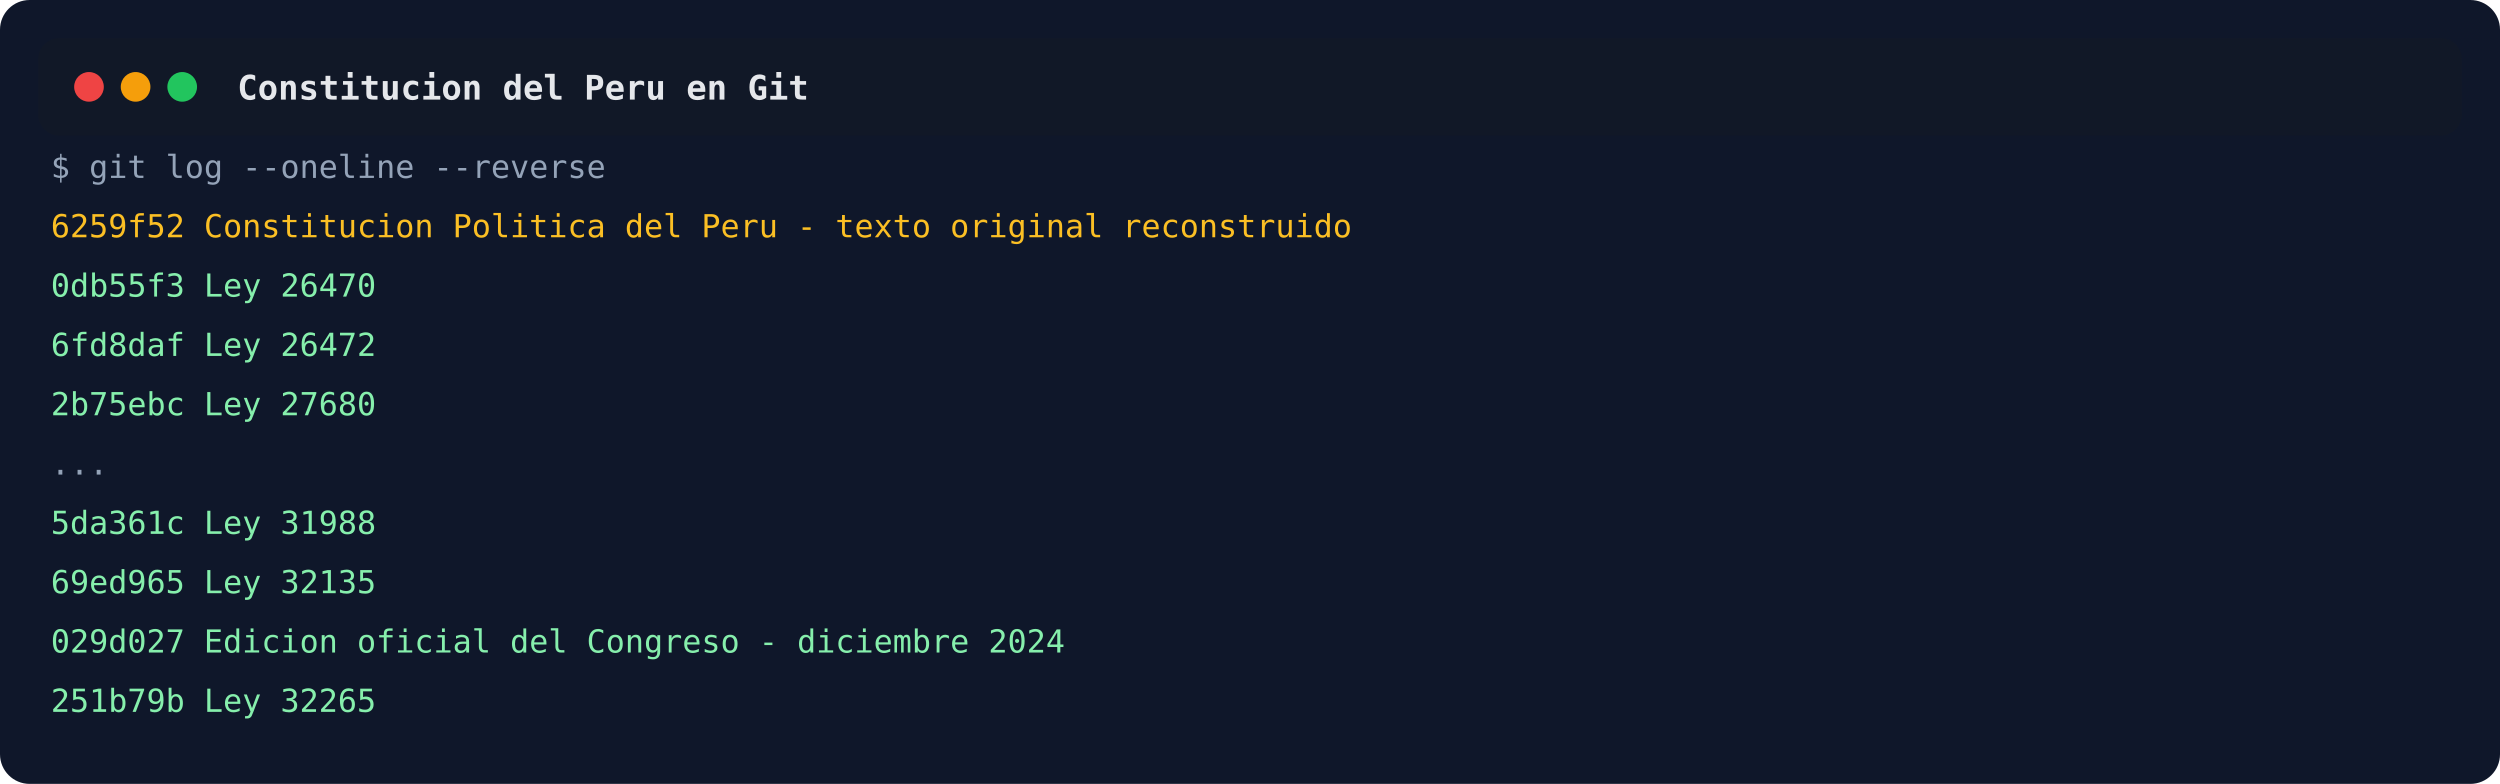
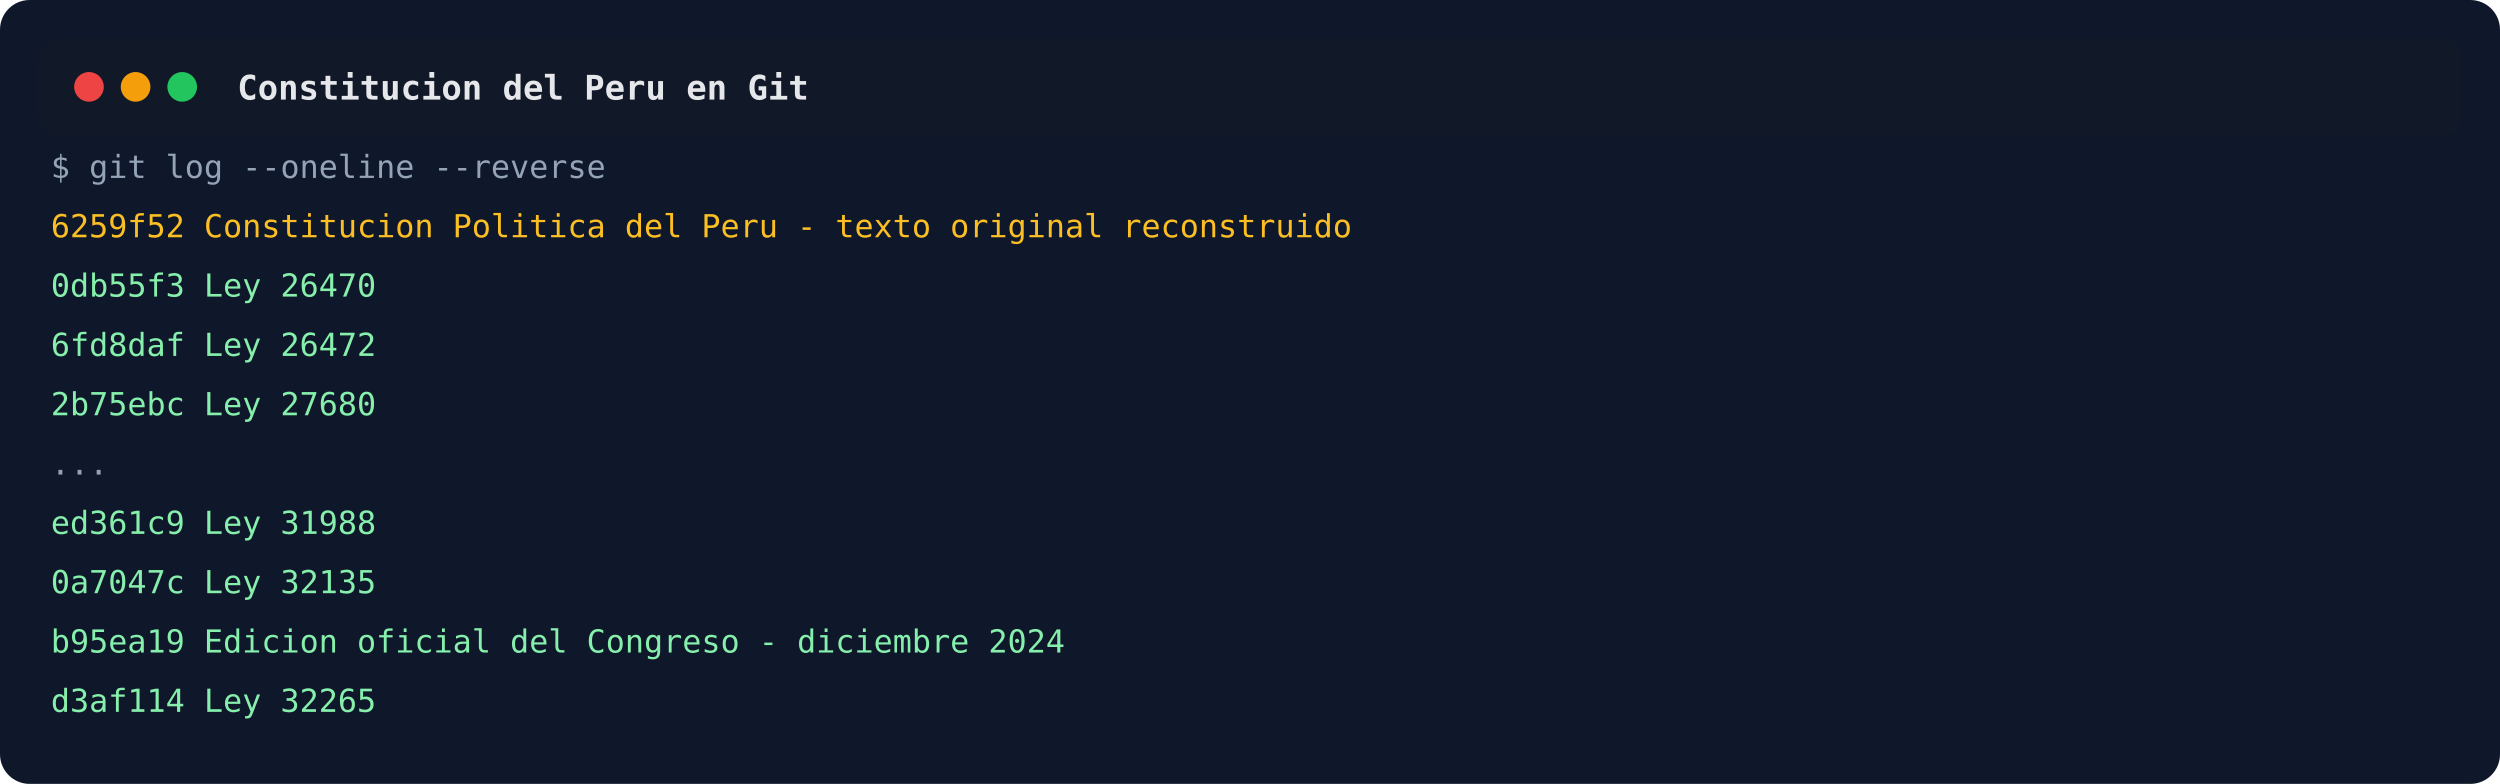
<svg xmlns="http://www.w3.org/2000/svg" width="1180" height="370" viewBox="0 0 1180 370" role="img" aria-label="Constitucion del Peru en Git">
  <rect width="100%" height="100%" rx="14" fill="#0f172a" />
  <rect x="18" y="18" width="1144" height="46" rx="10" fill="#111827" />
  <circle cx="42" cy="41" r="7" fill="#ef4444" />
  <circle cx="64" cy="41" r="7" fill="#f59e0b" />
  <circle cx="86" cy="41" r="7" fill="#22c55e" />
  <text x="112" y="47" fill="#e5e7eb" font-family="ui-monospace, SFMono-Regular, Menlo, Consolas, monospace" font-size="16" font-weight="700">Constitucion del Peru en Git</text>
  <text x="24" y="84" fill="#94a3b8" font-family="ui-monospace, SFMono-Regular, Menlo, Consolas, monospace" font-size="15">$ git log --oneline --reverse</text>
  <text x="24" y="112" fill="#fbbf24" font-family="ui-monospace, SFMono-Regular, Menlo, Consolas, monospace" font-size="15">6259f52  Constitucion Politica del Peru - texto original reconstruido</text>
  <text x="24" y="140" fill="#86efac" font-family="ui-monospace, SFMono-Regular, Menlo, Consolas, monospace" font-size="15">0db55f3  Ley 26470</text>
  <text x="24" y="168" fill="#86efac" font-family="ui-monospace, SFMono-Regular, Menlo, Consolas, monospace" font-size="15">6fd8daf  Ley 26472</text>
  <text x="24" y="196" fill="#86efac" font-family="ui-monospace, SFMono-Regular, Menlo, Consolas, monospace" font-size="15">2b75ebc  Ley 27680</text>
  <text x="24" y="224" fill="#94a3b8" font-family="ui-monospace, SFMono-Regular, Menlo, Consolas, monospace" font-size="15">...</text>
-   <text x="24" y="252" fill="#86efac" font-family="ui-monospace, SFMono-Regular, Menlo, Consolas, monospace" font-size="15">5da361c  Ley 31988</text>
-   <text x="24" y="280" fill="#86efac" font-family="ui-monospace, SFMono-Regular, Menlo, Consolas, monospace" font-size="15">69ed965  Ley 32135</text>
-   <text x="24" y="308" fill="#86efac" font-family="ui-monospace, SFMono-Regular, Menlo, Consolas, monospace" font-size="15">029d027  Edicion oficial del Congreso - diciembre 2024</text>
-   <text x="24" y="336" fill="#86efac" font-family="ui-monospace, SFMono-Regular, Menlo, Consolas, monospace" font-size="15">251b79b  Ley 32265</text>
+   <text x="24" y="252" fill="#86efac" font-family="ui-monospace, SFMono-Regular, Menlo, Consolas, monospace" font-size="15">ed361c9  Ley 31988</text>
+   <text x="24" y="280" fill="#86efac" font-family="ui-monospace, SFMono-Regular, Menlo, Consolas, monospace" font-size="15">0a7047c  Ley 32135</text>
+   <text x="24" y="308" fill="#86efac" font-family="ui-monospace, SFMono-Regular, Menlo, Consolas, monospace" font-size="15">b95ea19  Edicion oficial del Congreso - diciembre 2024</text>
+   <text x="24" y="336" fill="#86efac" font-family="ui-monospace, SFMono-Regular, Menlo, Consolas, monospace" font-size="15">d3af114  Ley 32265</text>
</svg>
